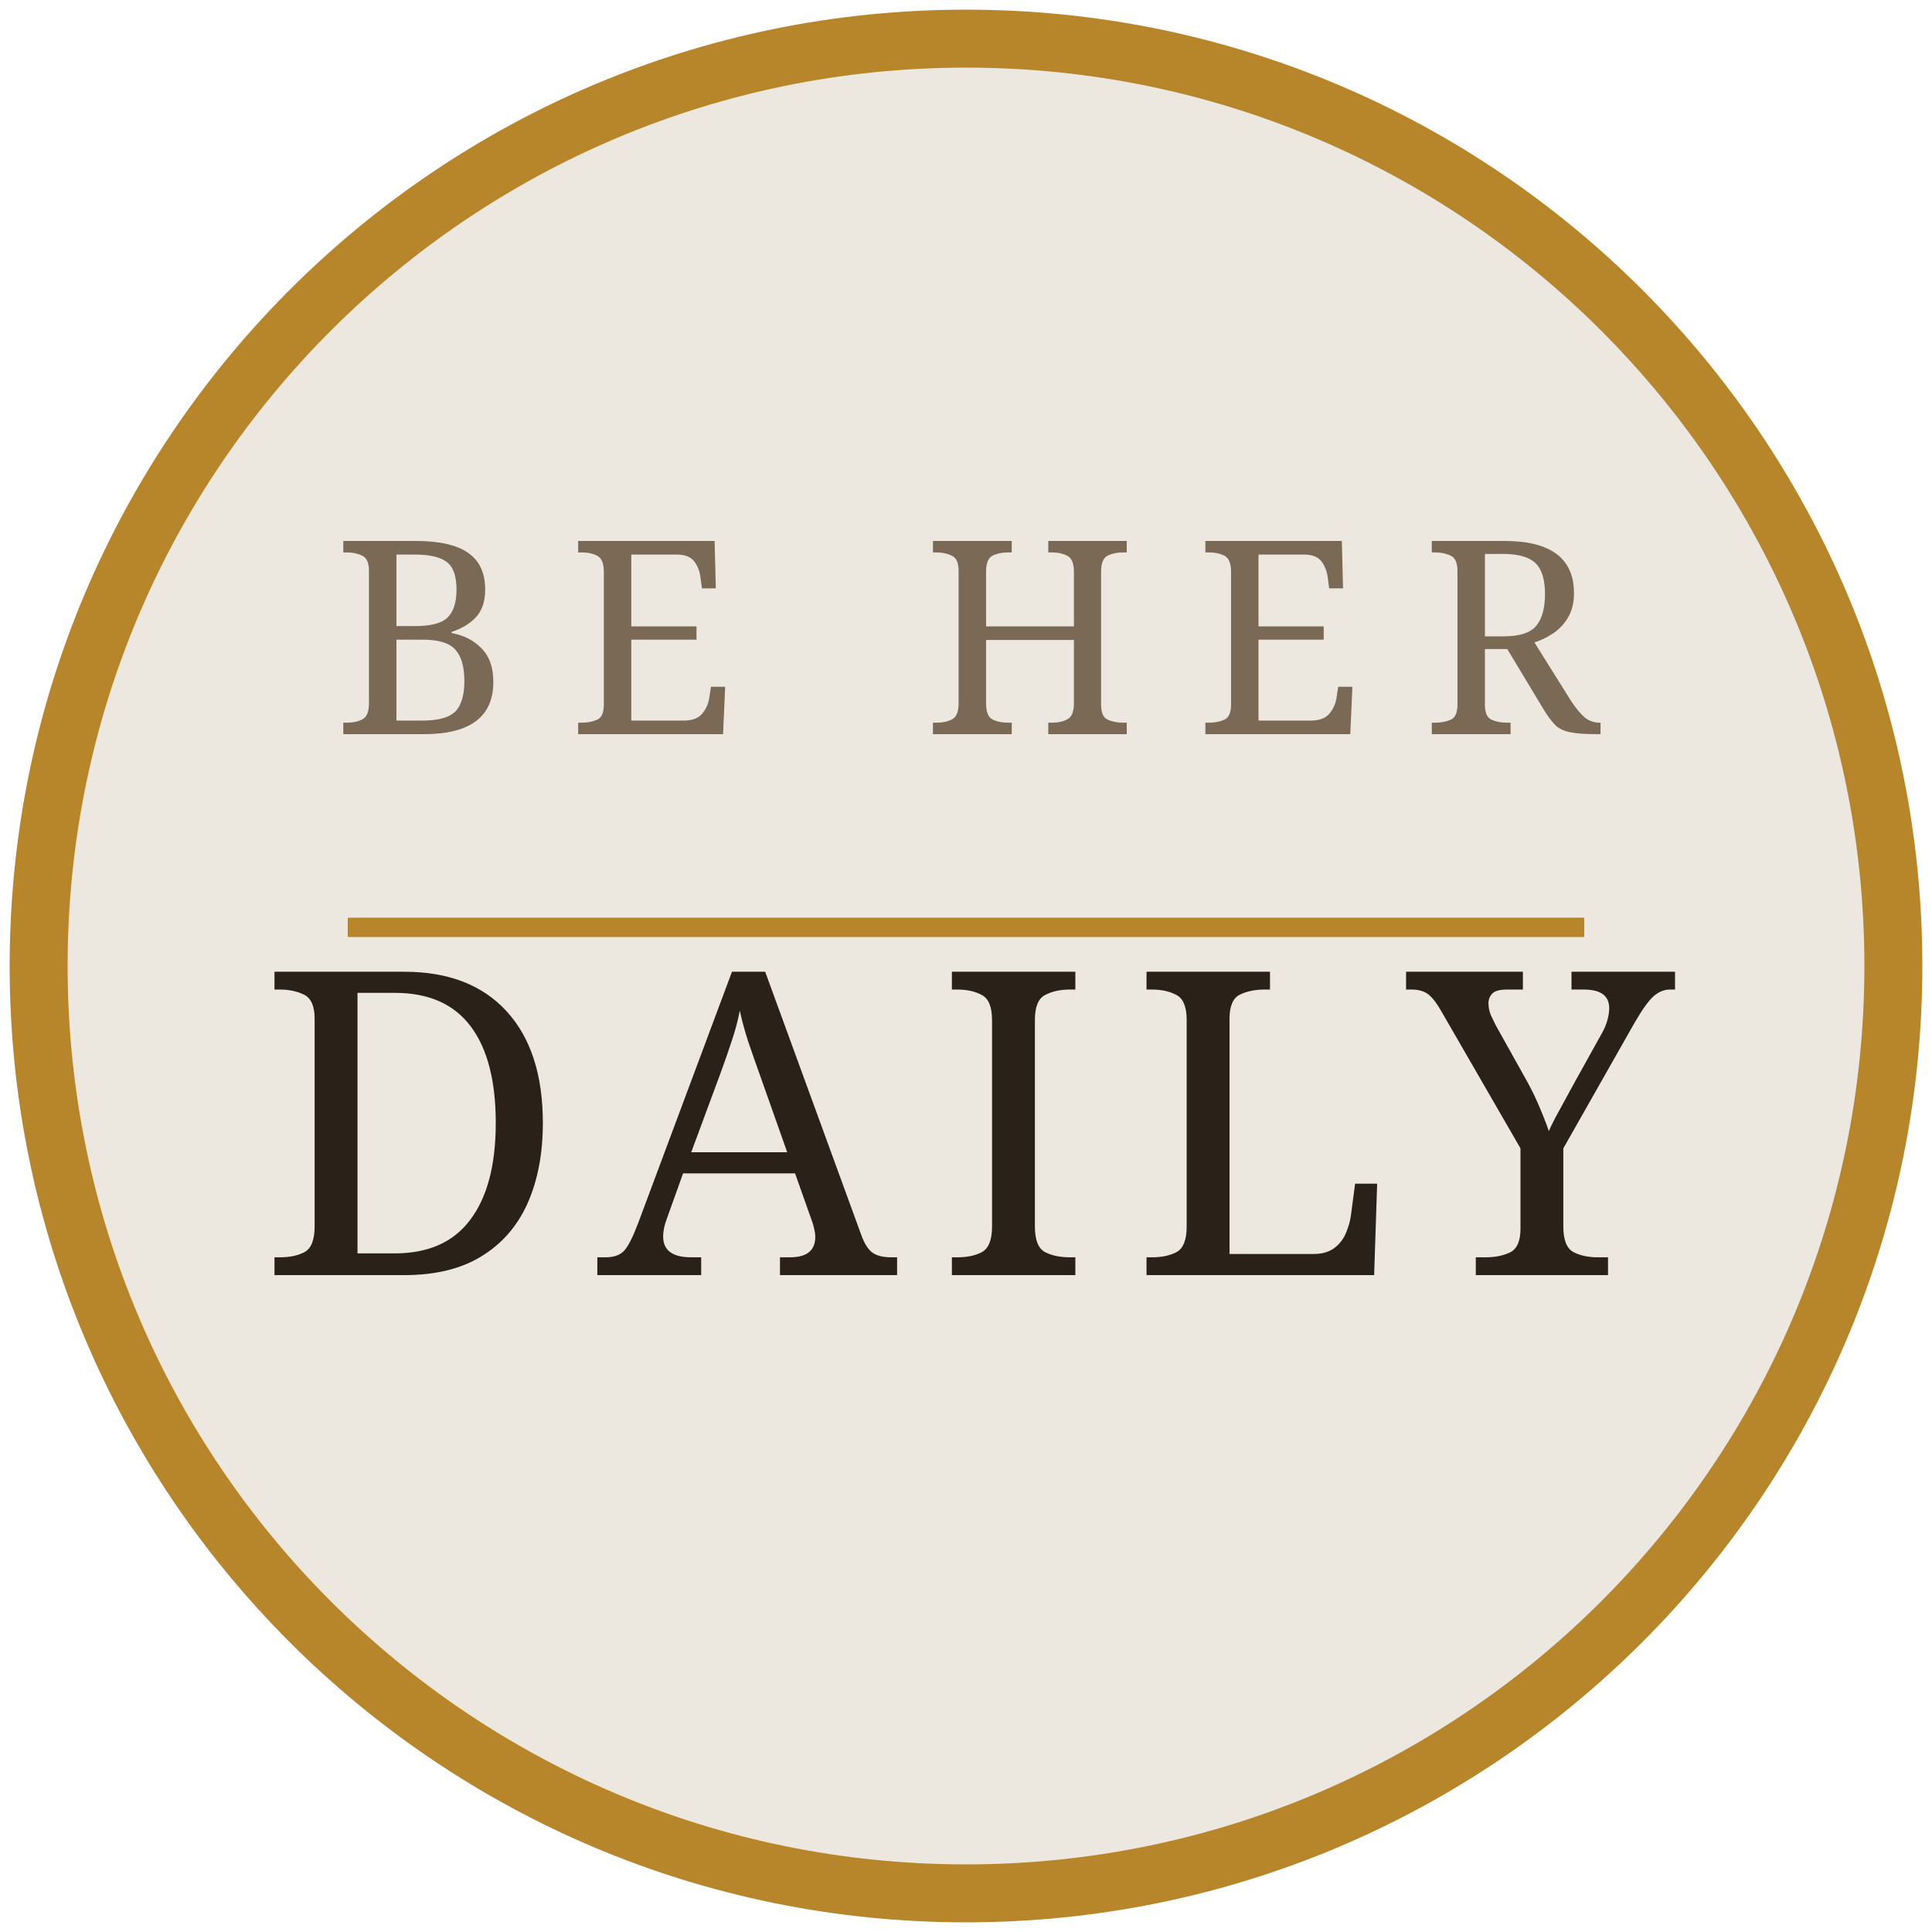
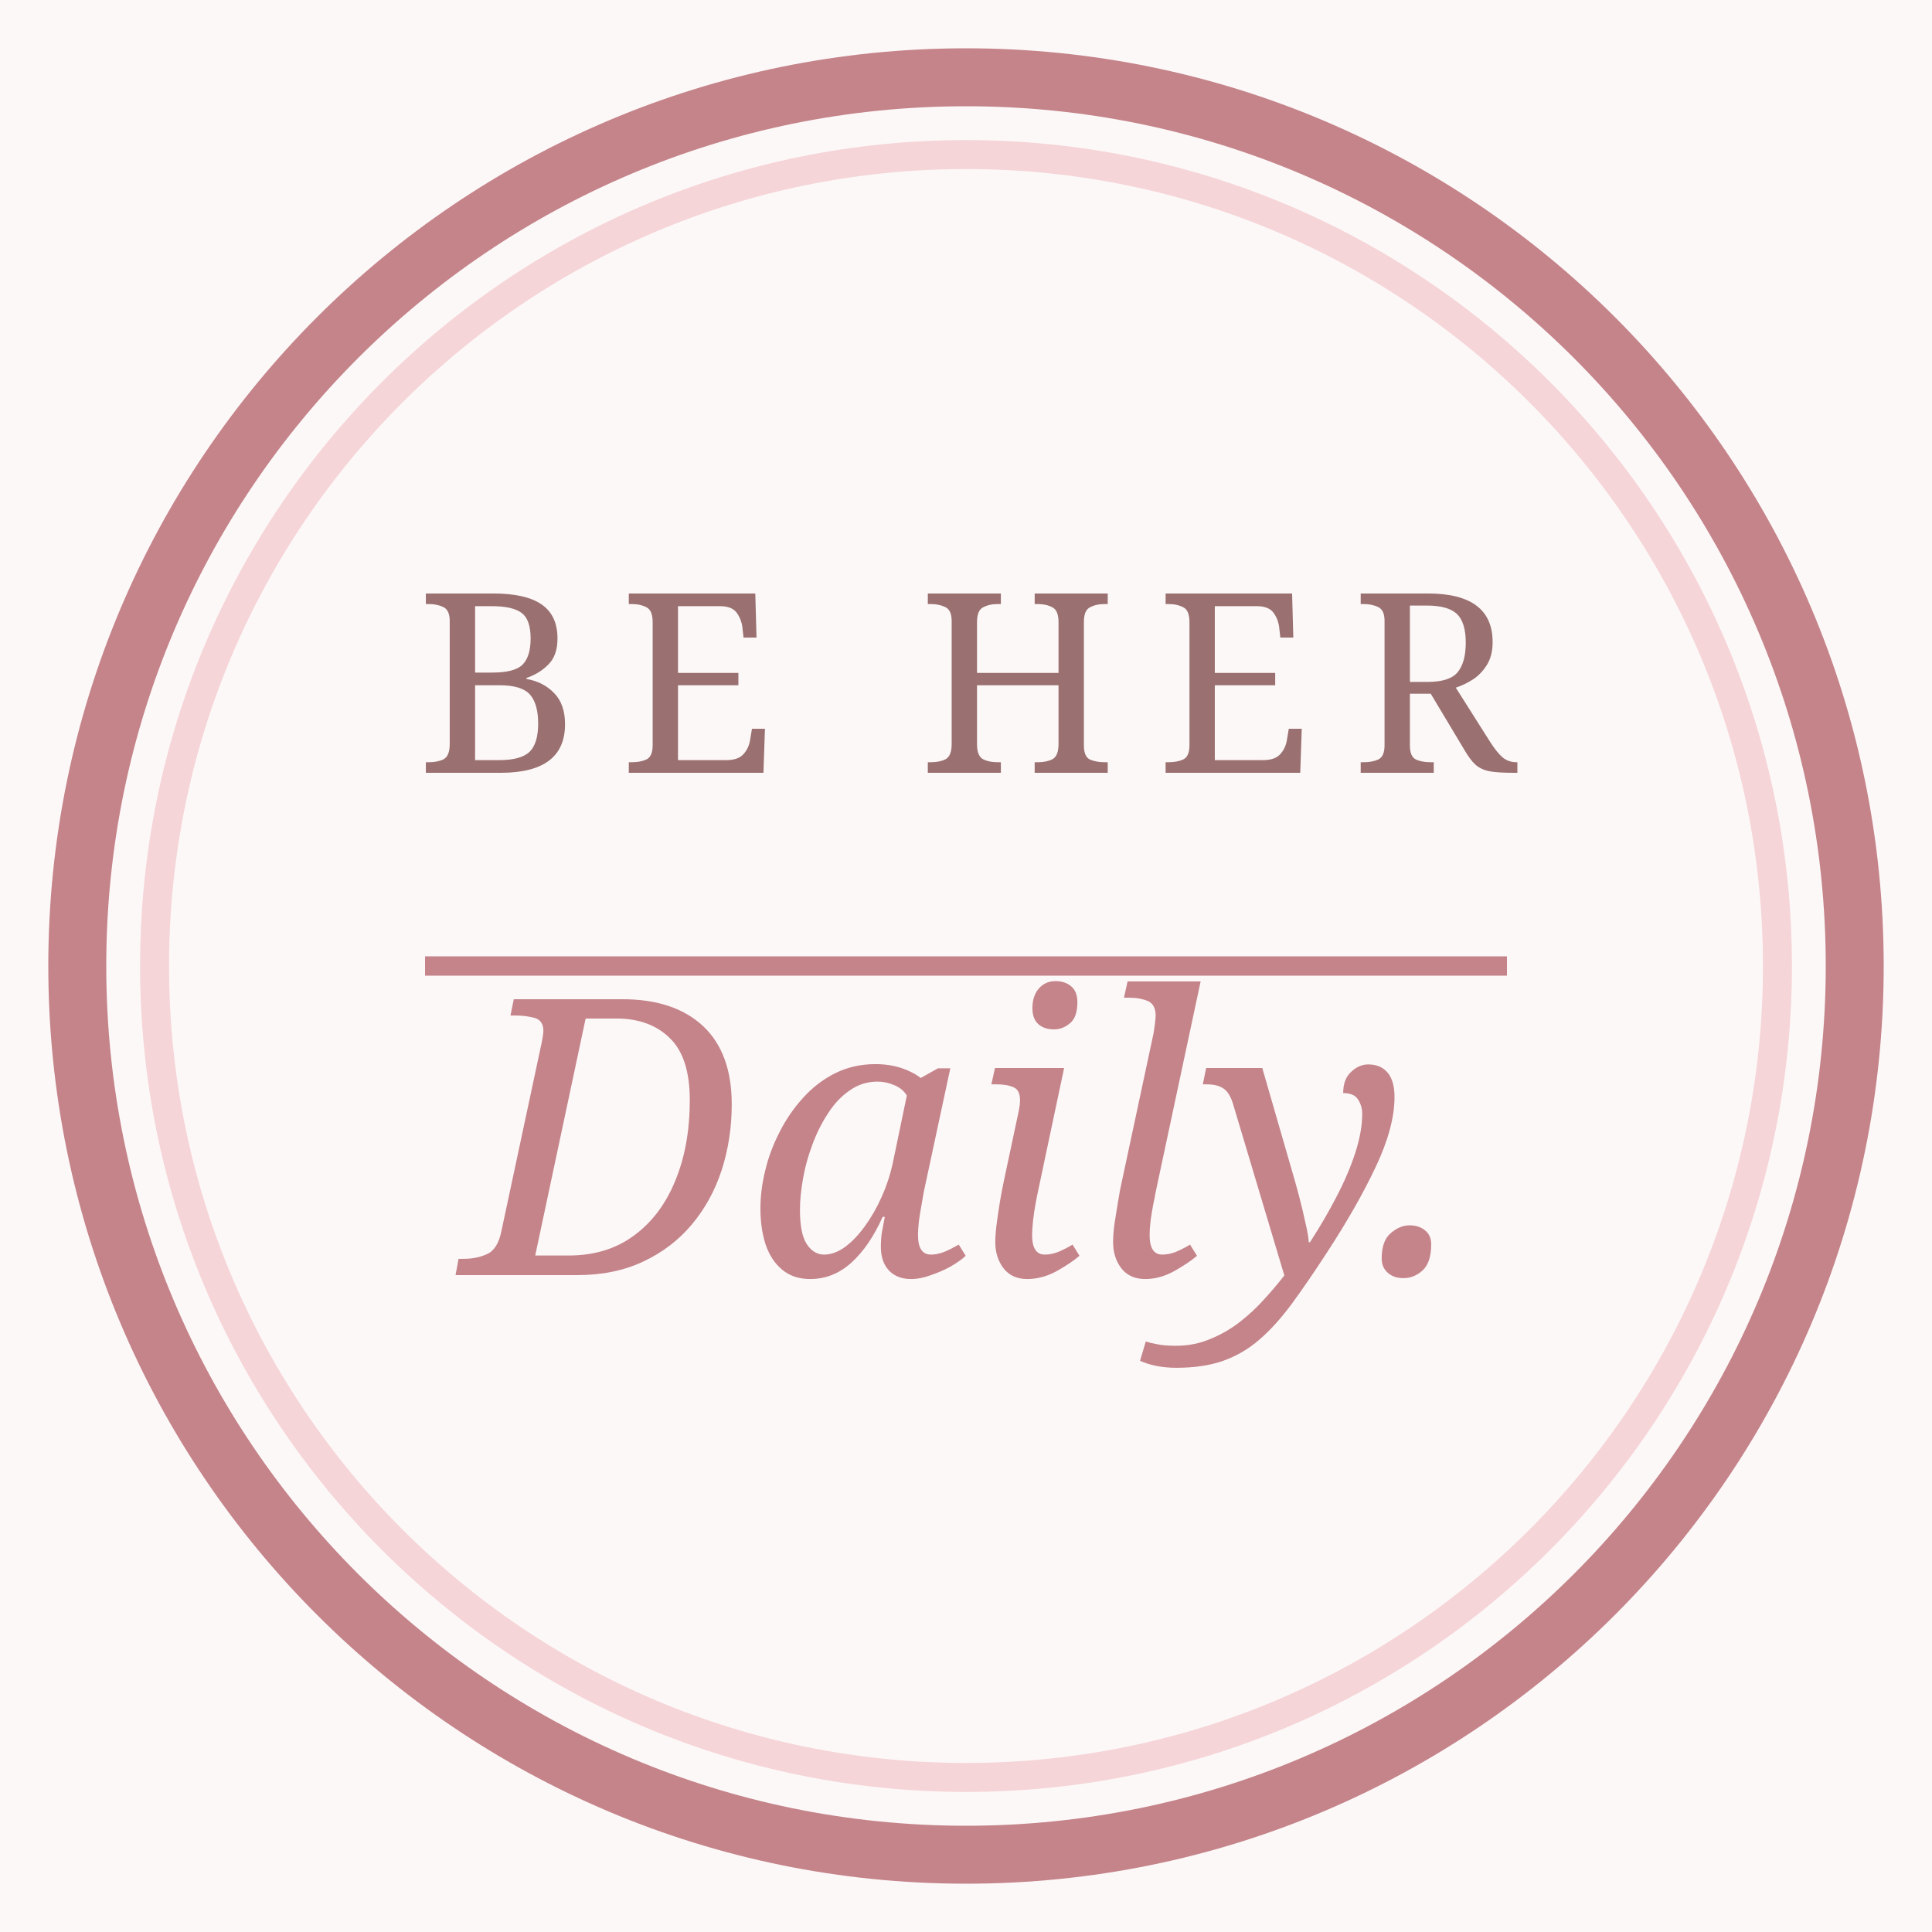
<svg xmlns="http://www.w3.org/2000/svg" viewBox="0 0 100 100">
-   <circle cx="50" cy="50" r="48" fill="#ede8df" stroke="#b8862a" stroke-width="3" />
-   <text x="50" y="38" text-anchor="middle" font-family="Georgia,serif" font-size="14" letter-spacing="3" fill="#7a6a55">BE HER</text>
-   <line x1="18" y1="48" x2="82" y2="48" stroke="#b8862a" stroke-width="1" />
-   <text x="50" y="66" text-anchor="middle" font-family="Georgia,serif" font-size="22" letter-spacing="2" fill="#2a2218">DAILY</text>
+   <rect width="100" height="100" fill="#fdf8f8" />
+   <circle cx="50" cy="50" r="46" fill="#fdf8f8" stroke="#c4848a" stroke-width="3" />
+   <circle cx="50" cy="50" r="42" fill="none" stroke="#f5d5d8" stroke-width="1.5" />
+   <text x="50" y="40" text-anchor="middle" font-family="Georgia,serif" font-size="13" letter-spacing="2" fill="#9a7070">BE HER</text>
+   <line x1="22" y1="50" x2="78" y2="50" stroke="#c4848a" stroke-width="1" />
+   <text x="50" y="66" text-anchor="middle" font-family="Georgia,serif" font-size="20" fill="#c4848a" font-style="italic">Daily.</text>
</svg>
